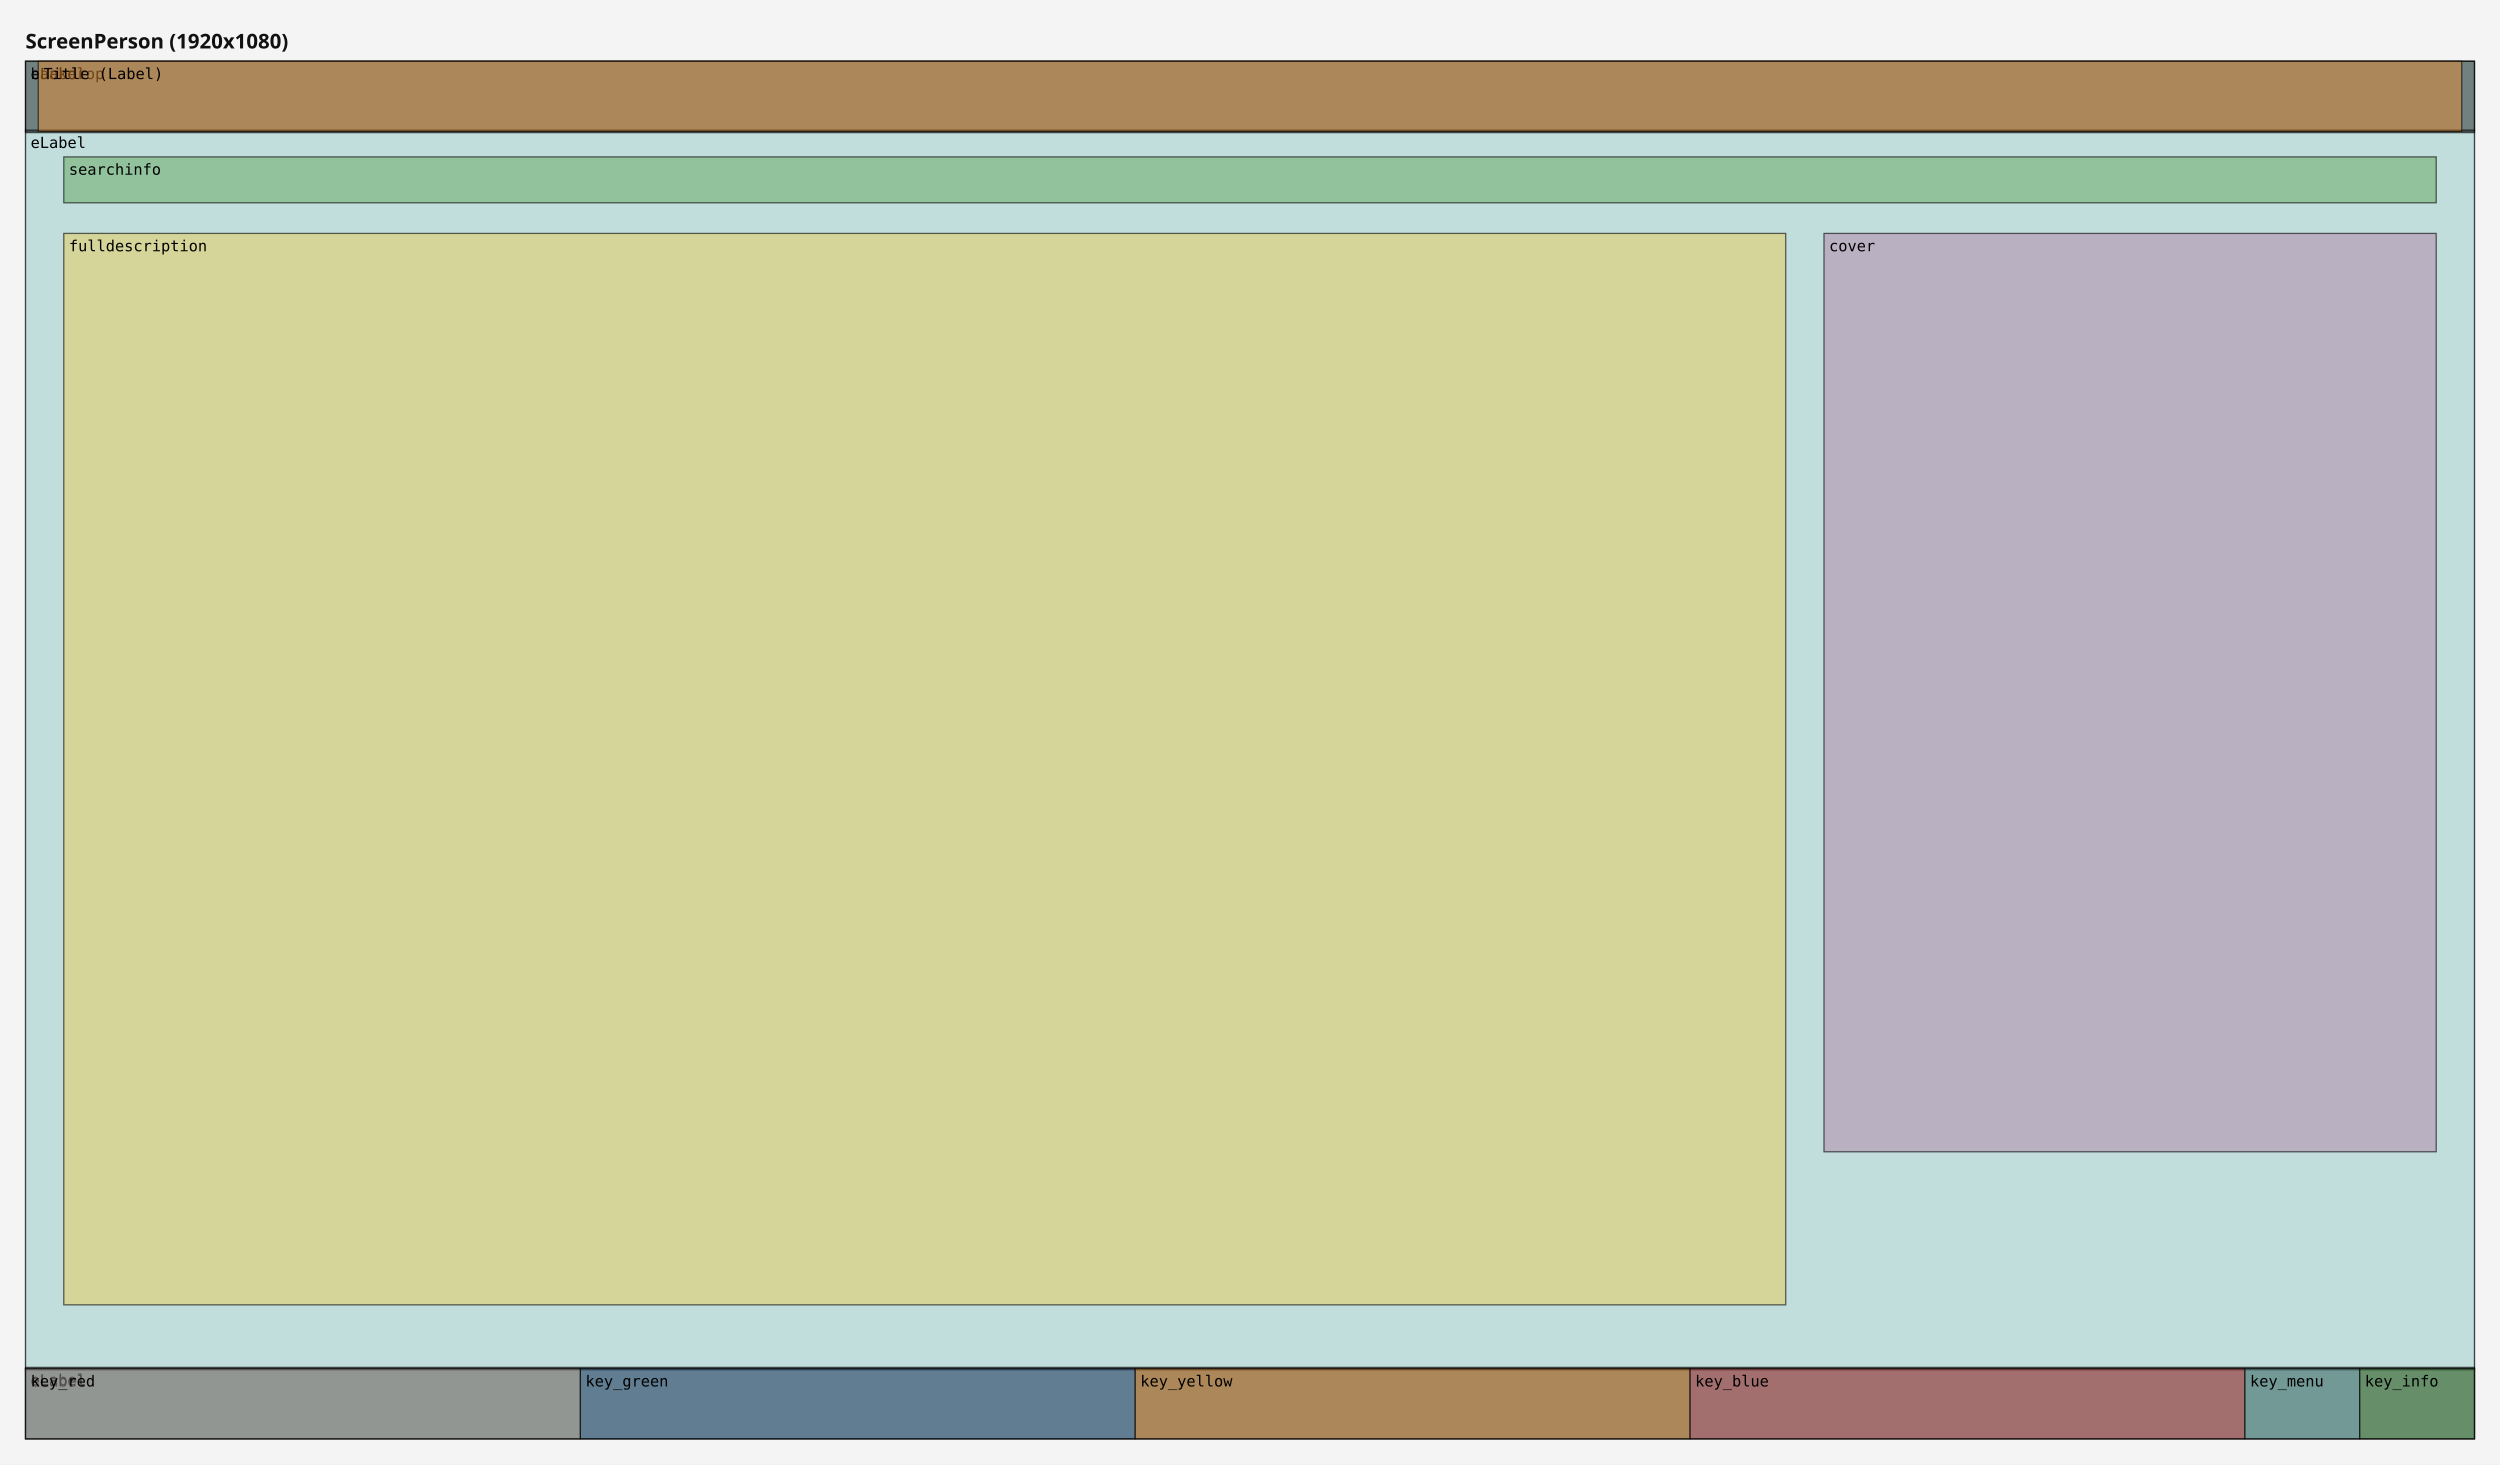
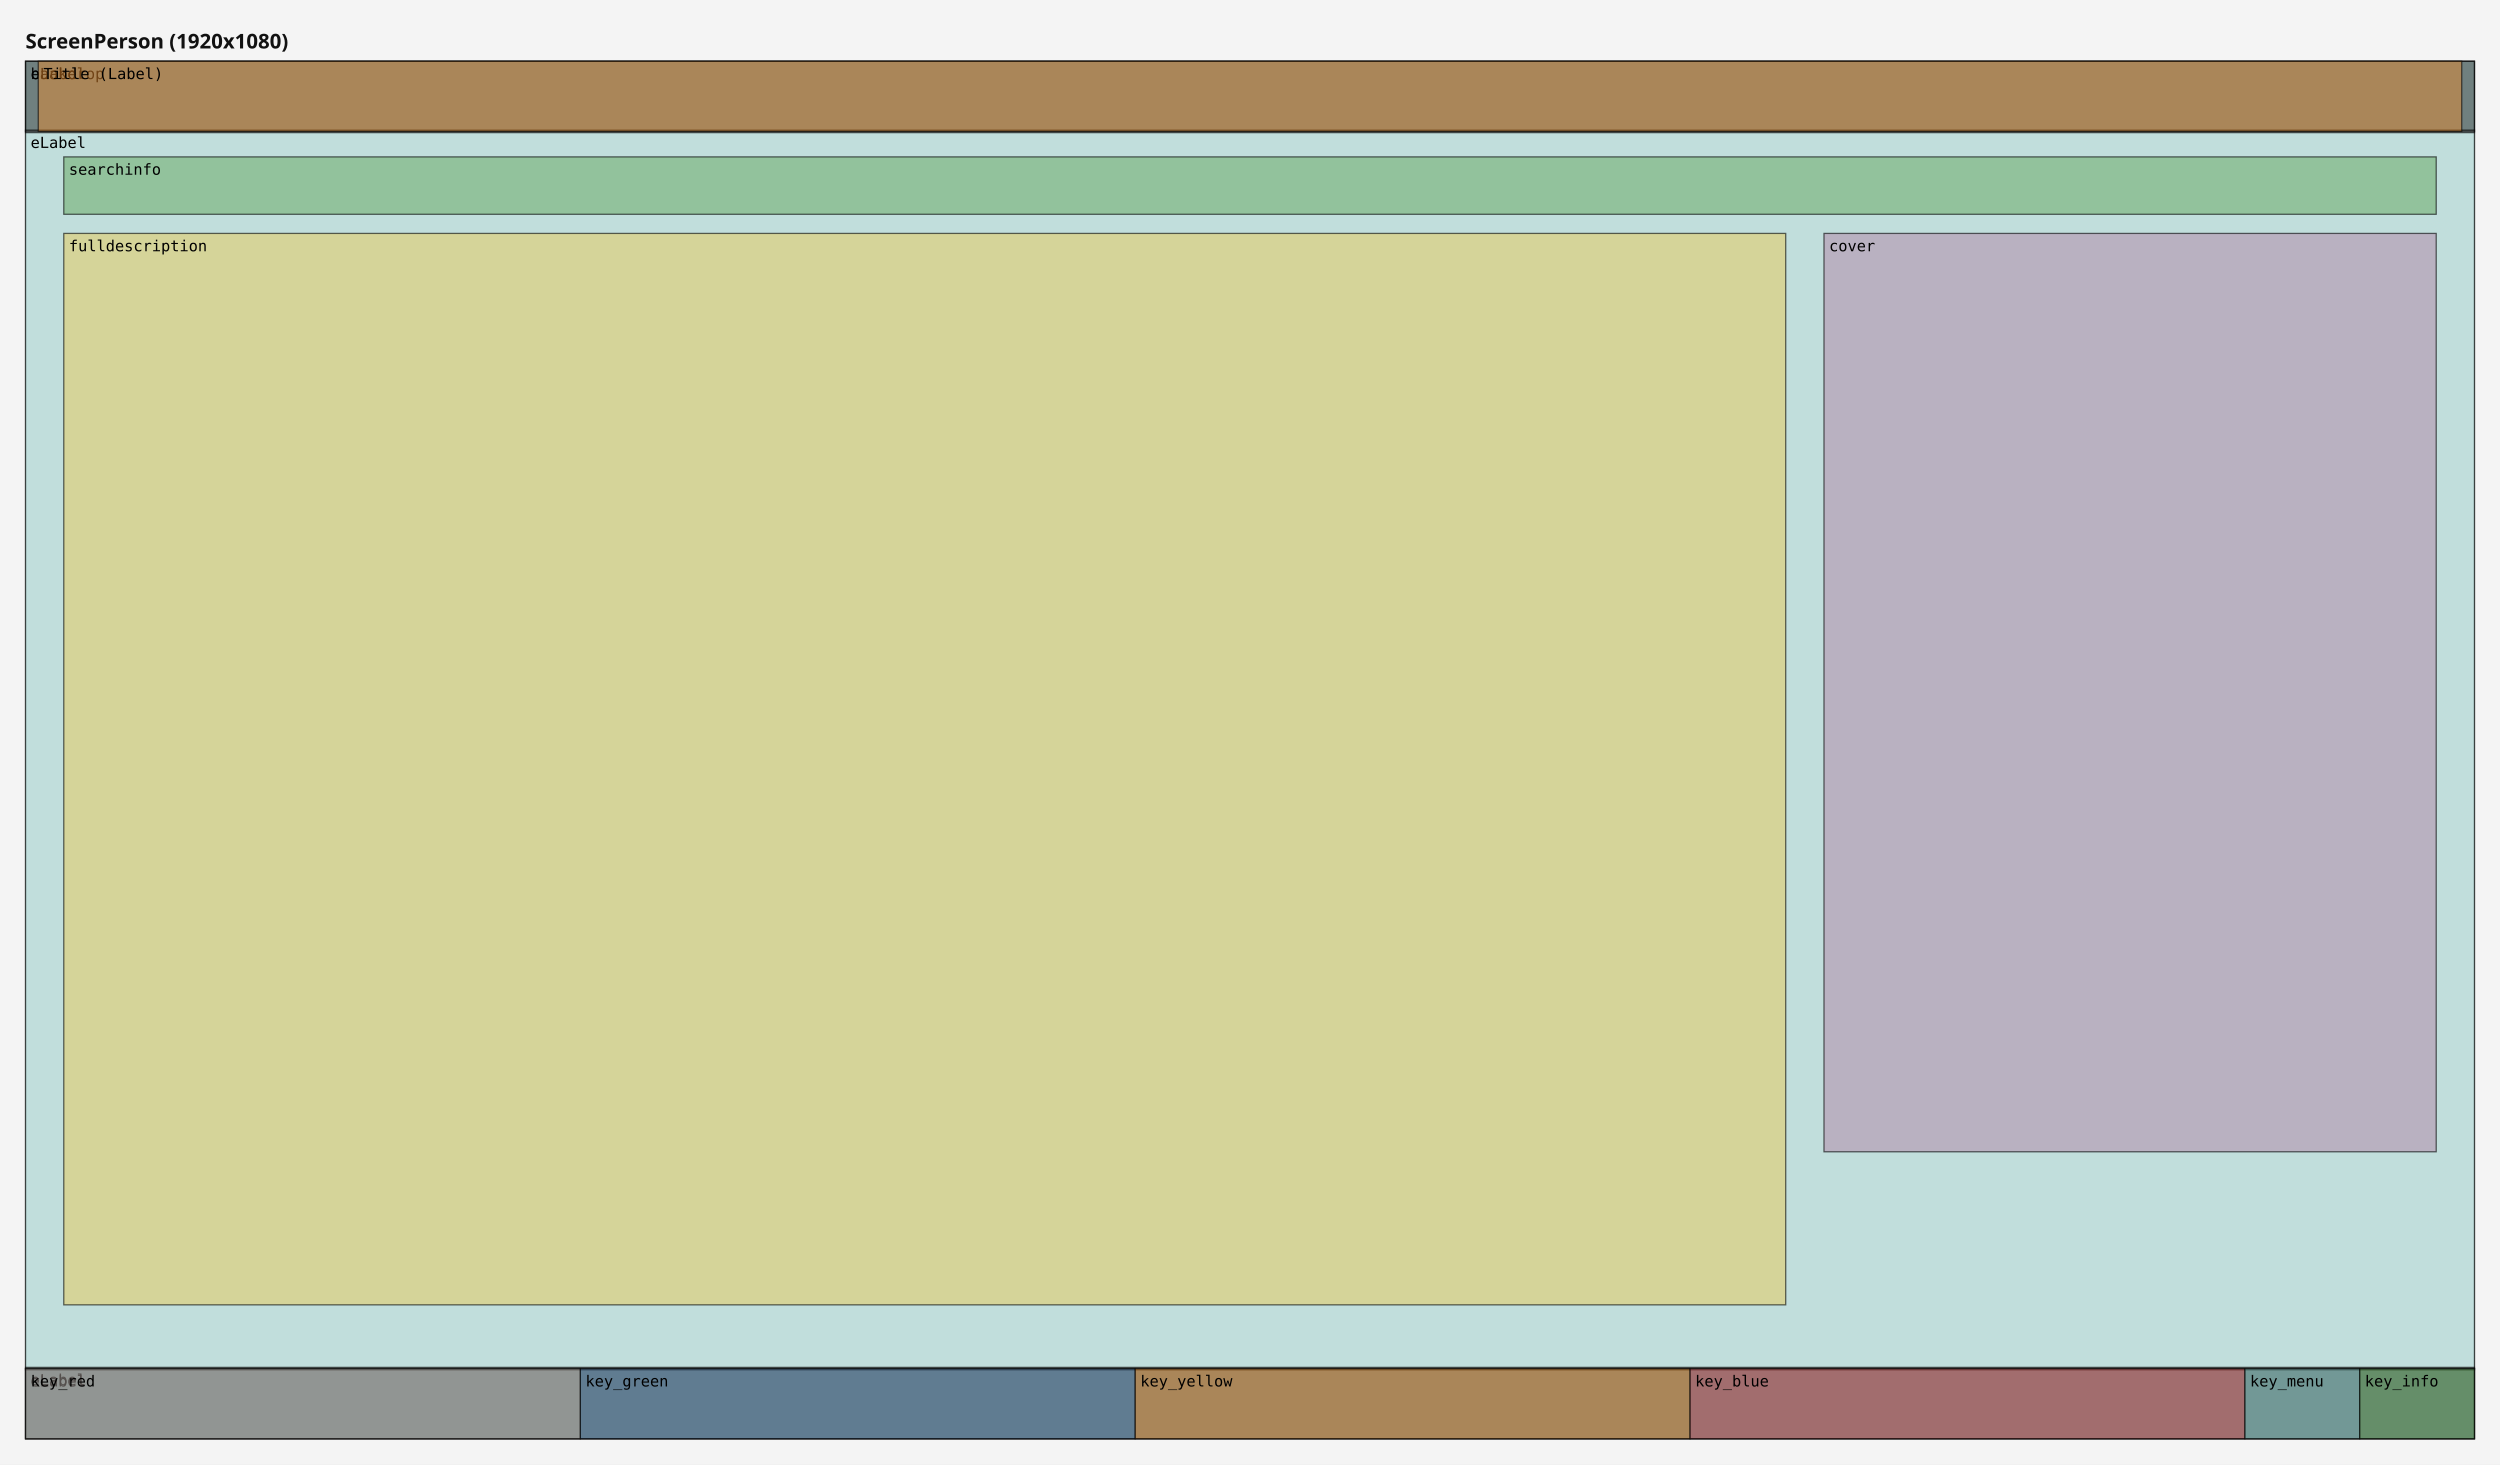
<svg xmlns="http://www.w3.org/2000/svg" width="1960" height="1148" viewBox="0 0 1960 1148">
  <rect x="0" y="0" width="1960" height="1148" fill="#f4f4f4" />
  <text x="20" y="38" font-family="sans-serif" font-size="16" font-weight="bold" fill="#111111">ScreenPerson (1920x1080)</text>
  <g data-screen="0" transform="translate(20,48)">
    <rect x="0" y="0" width="1920" height="1080" fill="#ffffff" stroke="#999999" stroke-width="1" />
    <g>
      <rect data-ref="0:3" x="0" y="0" width="1920" height="1080" fill="#76b7b2" fill-opacity="0.45" stroke="#000000" stroke-opacity="0.6" stroke-width="1" />
      <text x="4" y="14" font-family="monospace" font-size="12" fill="#000000">backdrop</text>
    </g>
    <g>
-       <rect data-ref="0:0" x="0" y="0" width="1920" height="55" fill="#101010" fill-opacity="0.45" stroke="#000000" stroke-opacity="0.6" stroke-width="1" />
+       <rect data-ref="0:0" x="0" y="0" width="1920" height="55" fill="#0e0e0e" fill-opacity="0.45" stroke="#000000" stroke-opacity="0.6" stroke-width="1" />
      <text x="4" y="14" font-family="monospace" font-size="12" fill="#000000">eLabel</text>
    </g>
    <g>
-       <rect data-ref="0:2" x="0" y="54" width="1920" height="2" fill="#404040" fill-opacity="0.45" stroke="#000000" stroke-opacity="0.6" stroke-width="1" />
+       <rect data-ref="0:2" x="0" y="54" width="1920" height="2" fill="#424242" fill-opacity="0.45" stroke="#000000" stroke-opacity="0.6" stroke-width="1" />
      <text x="4" y="68" font-family="monospace" font-size="12" fill="#000000">eLabel</text>
    </g>
    <g>
-       <rect data-ref="0:4" x="30" y="75" width="1860" height="36" fill="#59a14f" fill-opacity="0.45" stroke="#000000" stroke-opacity="0.6" stroke-width="1" />
+       <rect data-ref="0:4" x="30" y="75" width="1860" height="45" fill="#59a14f" fill-opacity="0.45" stroke="#000000" stroke-opacity="0.6" stroke-width="1" />
      <text x="34" y="89" font-family="monospace" font-size="12" fill="#000000">searchinfo</text>
    </g>
    <g>
      <rect data-ref="0:5" x="30" y="135" width="1350" height="840" fill="#edc948" fill-opacity="0.45" stroke="#000000" stroke-opacity="0.6" stroke-width="1" />
      <text x="34" y="149" font-family="monospace" font-size="12" fill="#000000">fulldescription</text>
    </g>
    <g>
      <rect data-ref="0:6" x="1410" y="135" width="480" height="720" fill="#b07aa1" fill-opacity="0.45" stroke="#000000" stroke-opacity="0.6" stroke-width="1" />
      <text x="1414" y="149" font-family="monospace" font-size="12" fill="#000000">cover</text>
    </g>
    <g>
-       <rect data-ref="0:7" x="0" y="1024" width="1920" height="2" fill="#404040" fill-opacity="0.45" stroke="#000000" stroke-opacity="0.6" stroke-width="1" />
+       <rect data-ref="0:7" x="0" y="1024" width="1920" height="2" fill="#424242" fill-opacity="0.45" stroke="#000000" stroke-opacity="0.6" stroke-width="1" />
      <text x="4" y="1038" font-family="monospace" font-size="12" fill="#000000">eLabel</text>
    </g>
    <g>
-       <rect data-ref="0:8" x="0" y="1025" width="1920" height="55" fill="#101010" fill-opacity="0.45" stroke="#000000" stroke-opacity="0.6" stroke-width="1" />
+       <rect data-ref="0:8" x="0" y="1025" width="1920" height="55" fill="#0e0e0e" fill-opacity="0.45" stroke="#000000" stroke-opacity="0.6" stroke-width="1" />
      <text x="4" y="1039" font-family="monospace" font-size="12" fill="#000000">eLabel</text>
    </g>
    <g>
      <rect data-ref="0:1" x="10" y="0" width="1900" height="55" fill="#f28e2b" fill-opacity="0.45" stroke="#000000" stroke-opacity="0.6" stroke-width="1" />
      <text x="14" y="14" font-family="monospace" font-size="12" fill="#000000">Title (Label)</text>
    </g>
    <g>
      <rect data-ref="0:9" x="0" y="1025" width="435" height="55" fill="#bab0ac" fill-opacity="0.45" stroke="#000000" stroke-opacity="0.6" stroke-width="1" />
      <text x="4" y="1039" font-family="monospace" font-size="12" fill="#000000">key_red</text>
    </g>
    <g>
      <rect data-ref="0:10" x="435" y="1025" width="435" height="55" fill="#4e79a7" fill-opacity="0.45" stroke="#000000" stroke-opacity="0.6" stroke-width="1" />
      <text x="439" y="1039" font-family="monospace" font-size="12" fill="#000000">key_green</text>
    </g>
    <g>
      <rect data-ref="0:11" x="870" y="1025" width="435" height="55" fill="#f28e2b" fill-opacity="0.45" stroke="#000000" stroke-opacity="0.6" stroke-width="1" />
      <text x="874" y="1039" font-family="monospace" font-size="12" fill="#000000">key_yellow</text>
    </g>
    <g>
      <rect data-ref="0:12" x="1305" y="1025" width="435" height="55" fill="#e15759" fill-opacity="0.45" stroke="#000000" stroke-opacity="0.6" stroke-width="1" />
      <text x="1309" y="1039" font-family="monospace" font-size="12" fill="#000000">key_blue</text>
    </g>
    <g>
      <rect data-ref="0:13" x="1740" y="1025" width="90" height="55" fill="#76b7b2" fill-opacity="0.45" stroke="#000000" stroke-opacity="0.6" stroke-width="1" />
      <text x="1744" y="1039" font-family="monospace" font-size="12" fill="#000000">key_menu</text>
    </g>
    <g>
      <rect data-ref="0:14" x="1830" y="1025" width="90" height="55" fill="#59a14f" fill-opacity="0.45" stroke="#000000" stroke-opacity="0.6" stroke-width="1" />
      <text x="1834" y="1039" font-family="monospace" font-size="12" fill="#000000">key_info</text>
    </g>
  </g>
</svg>
